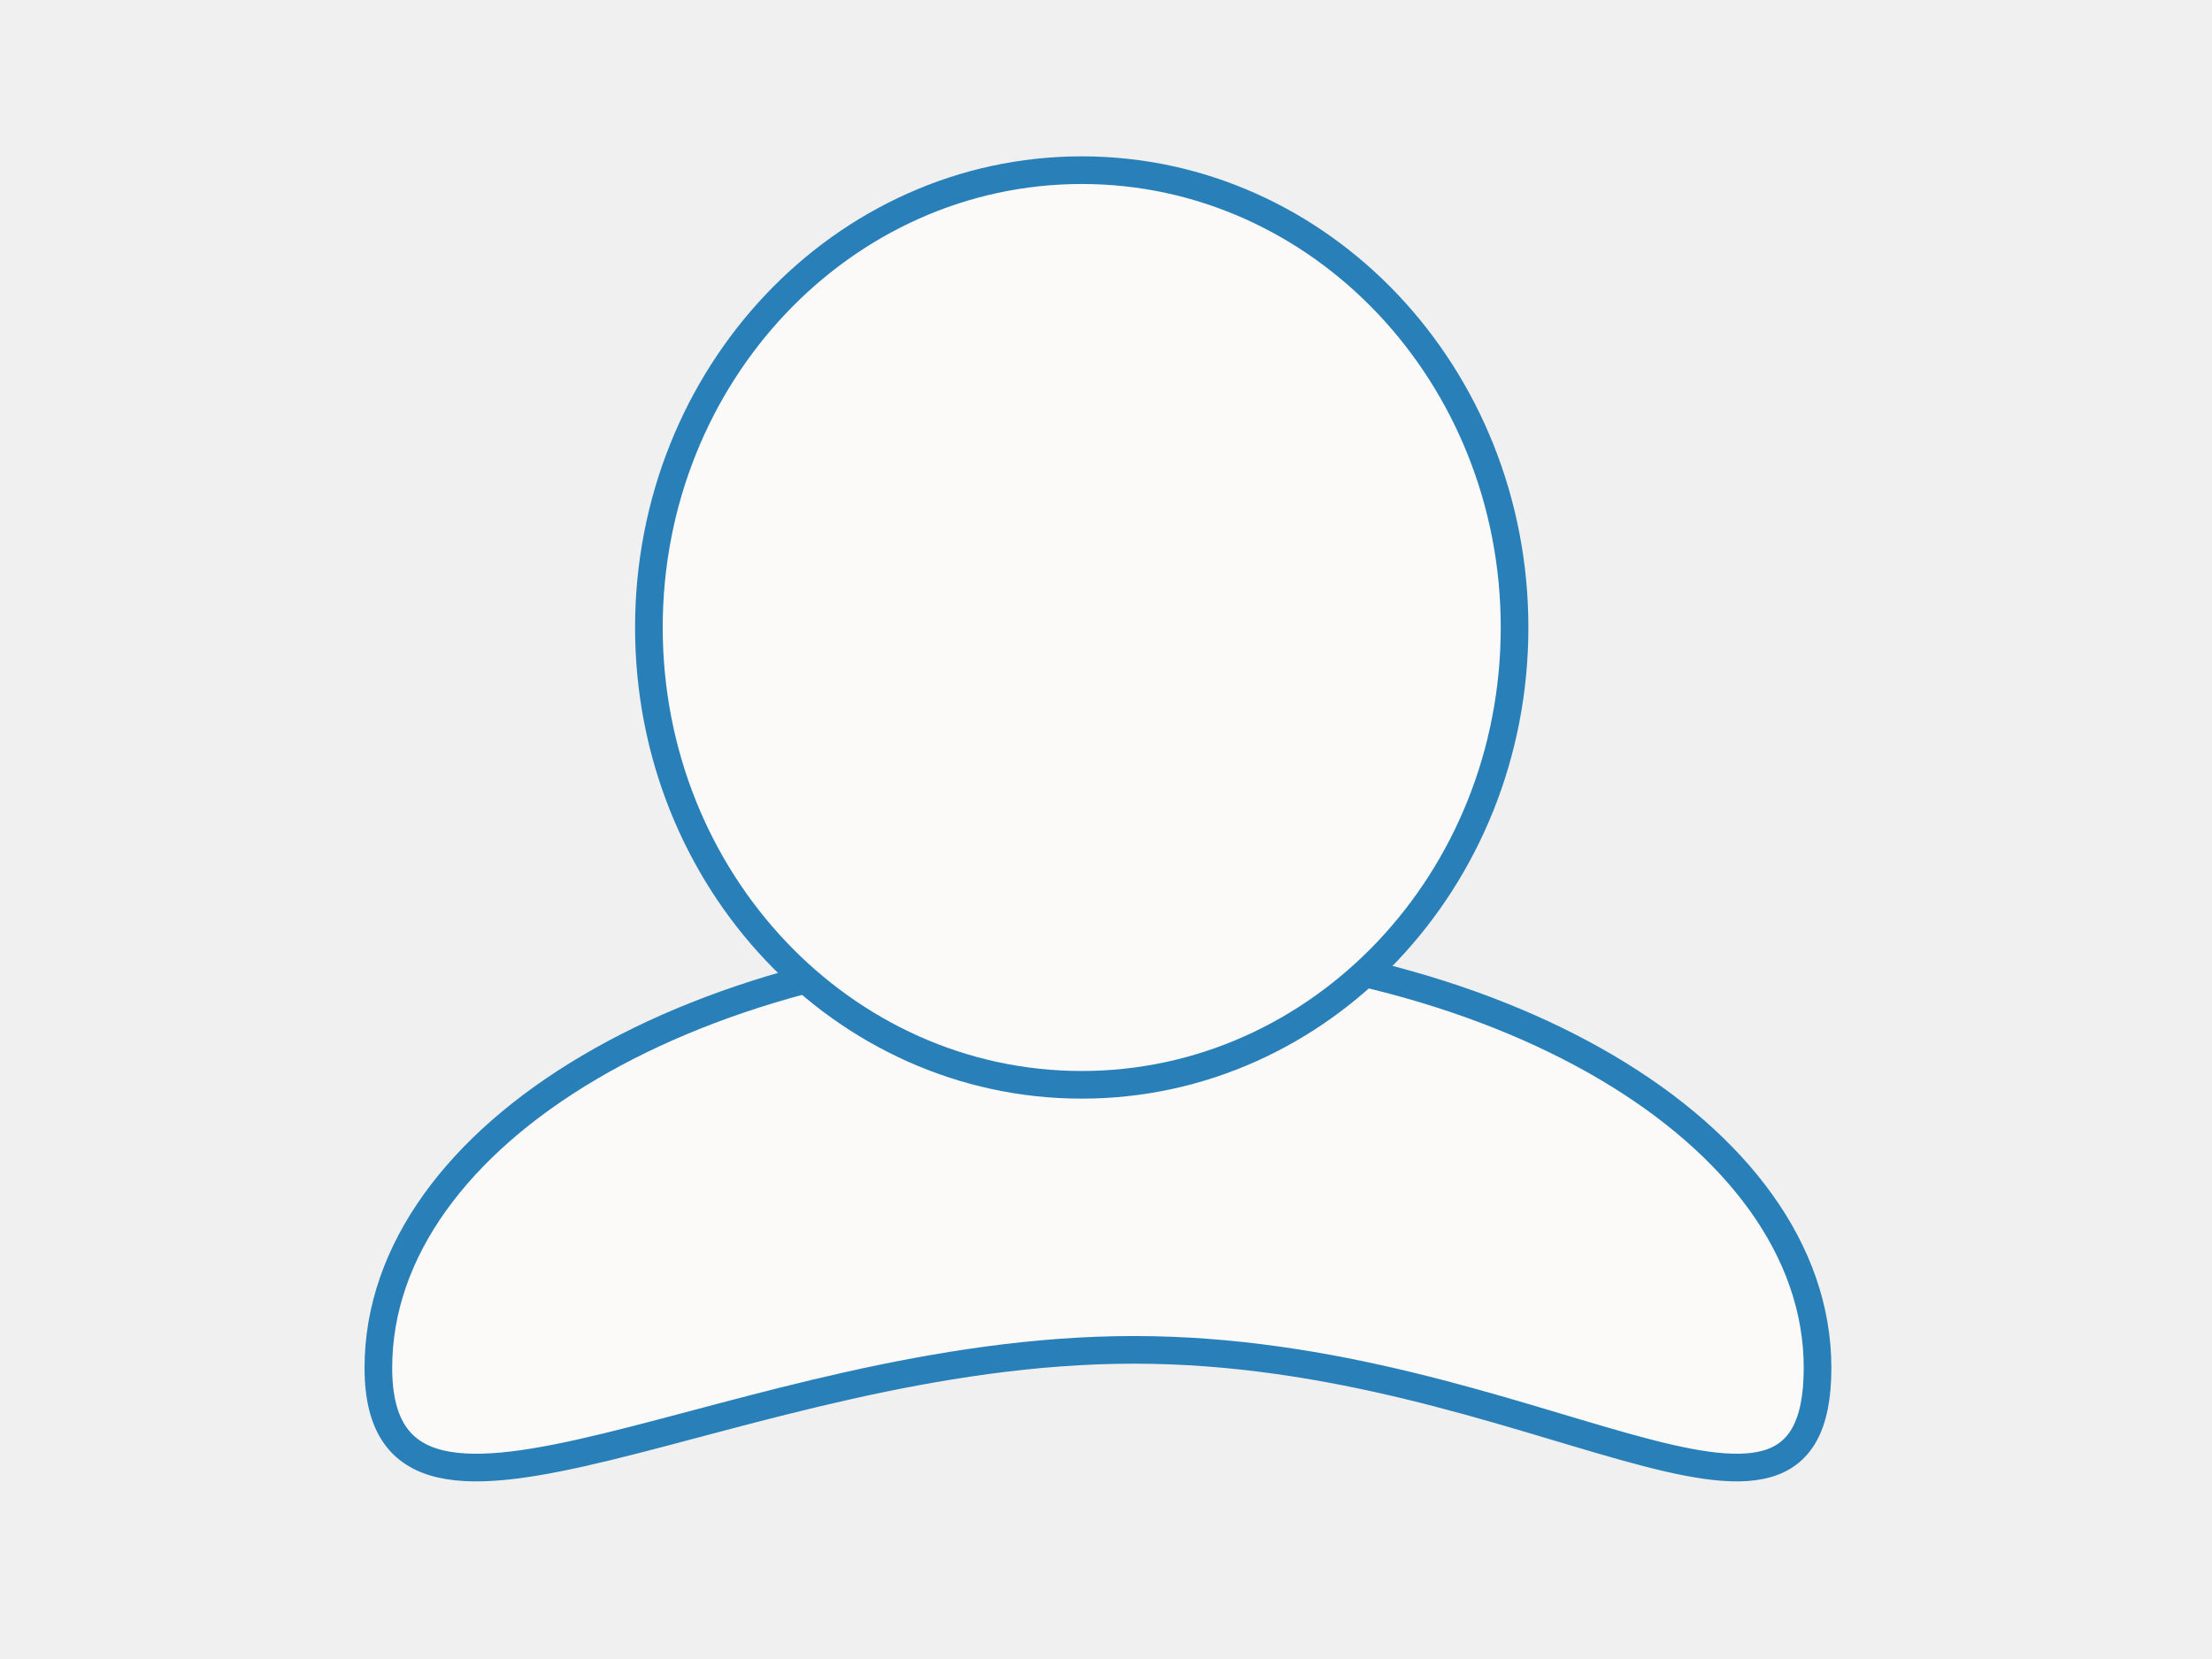
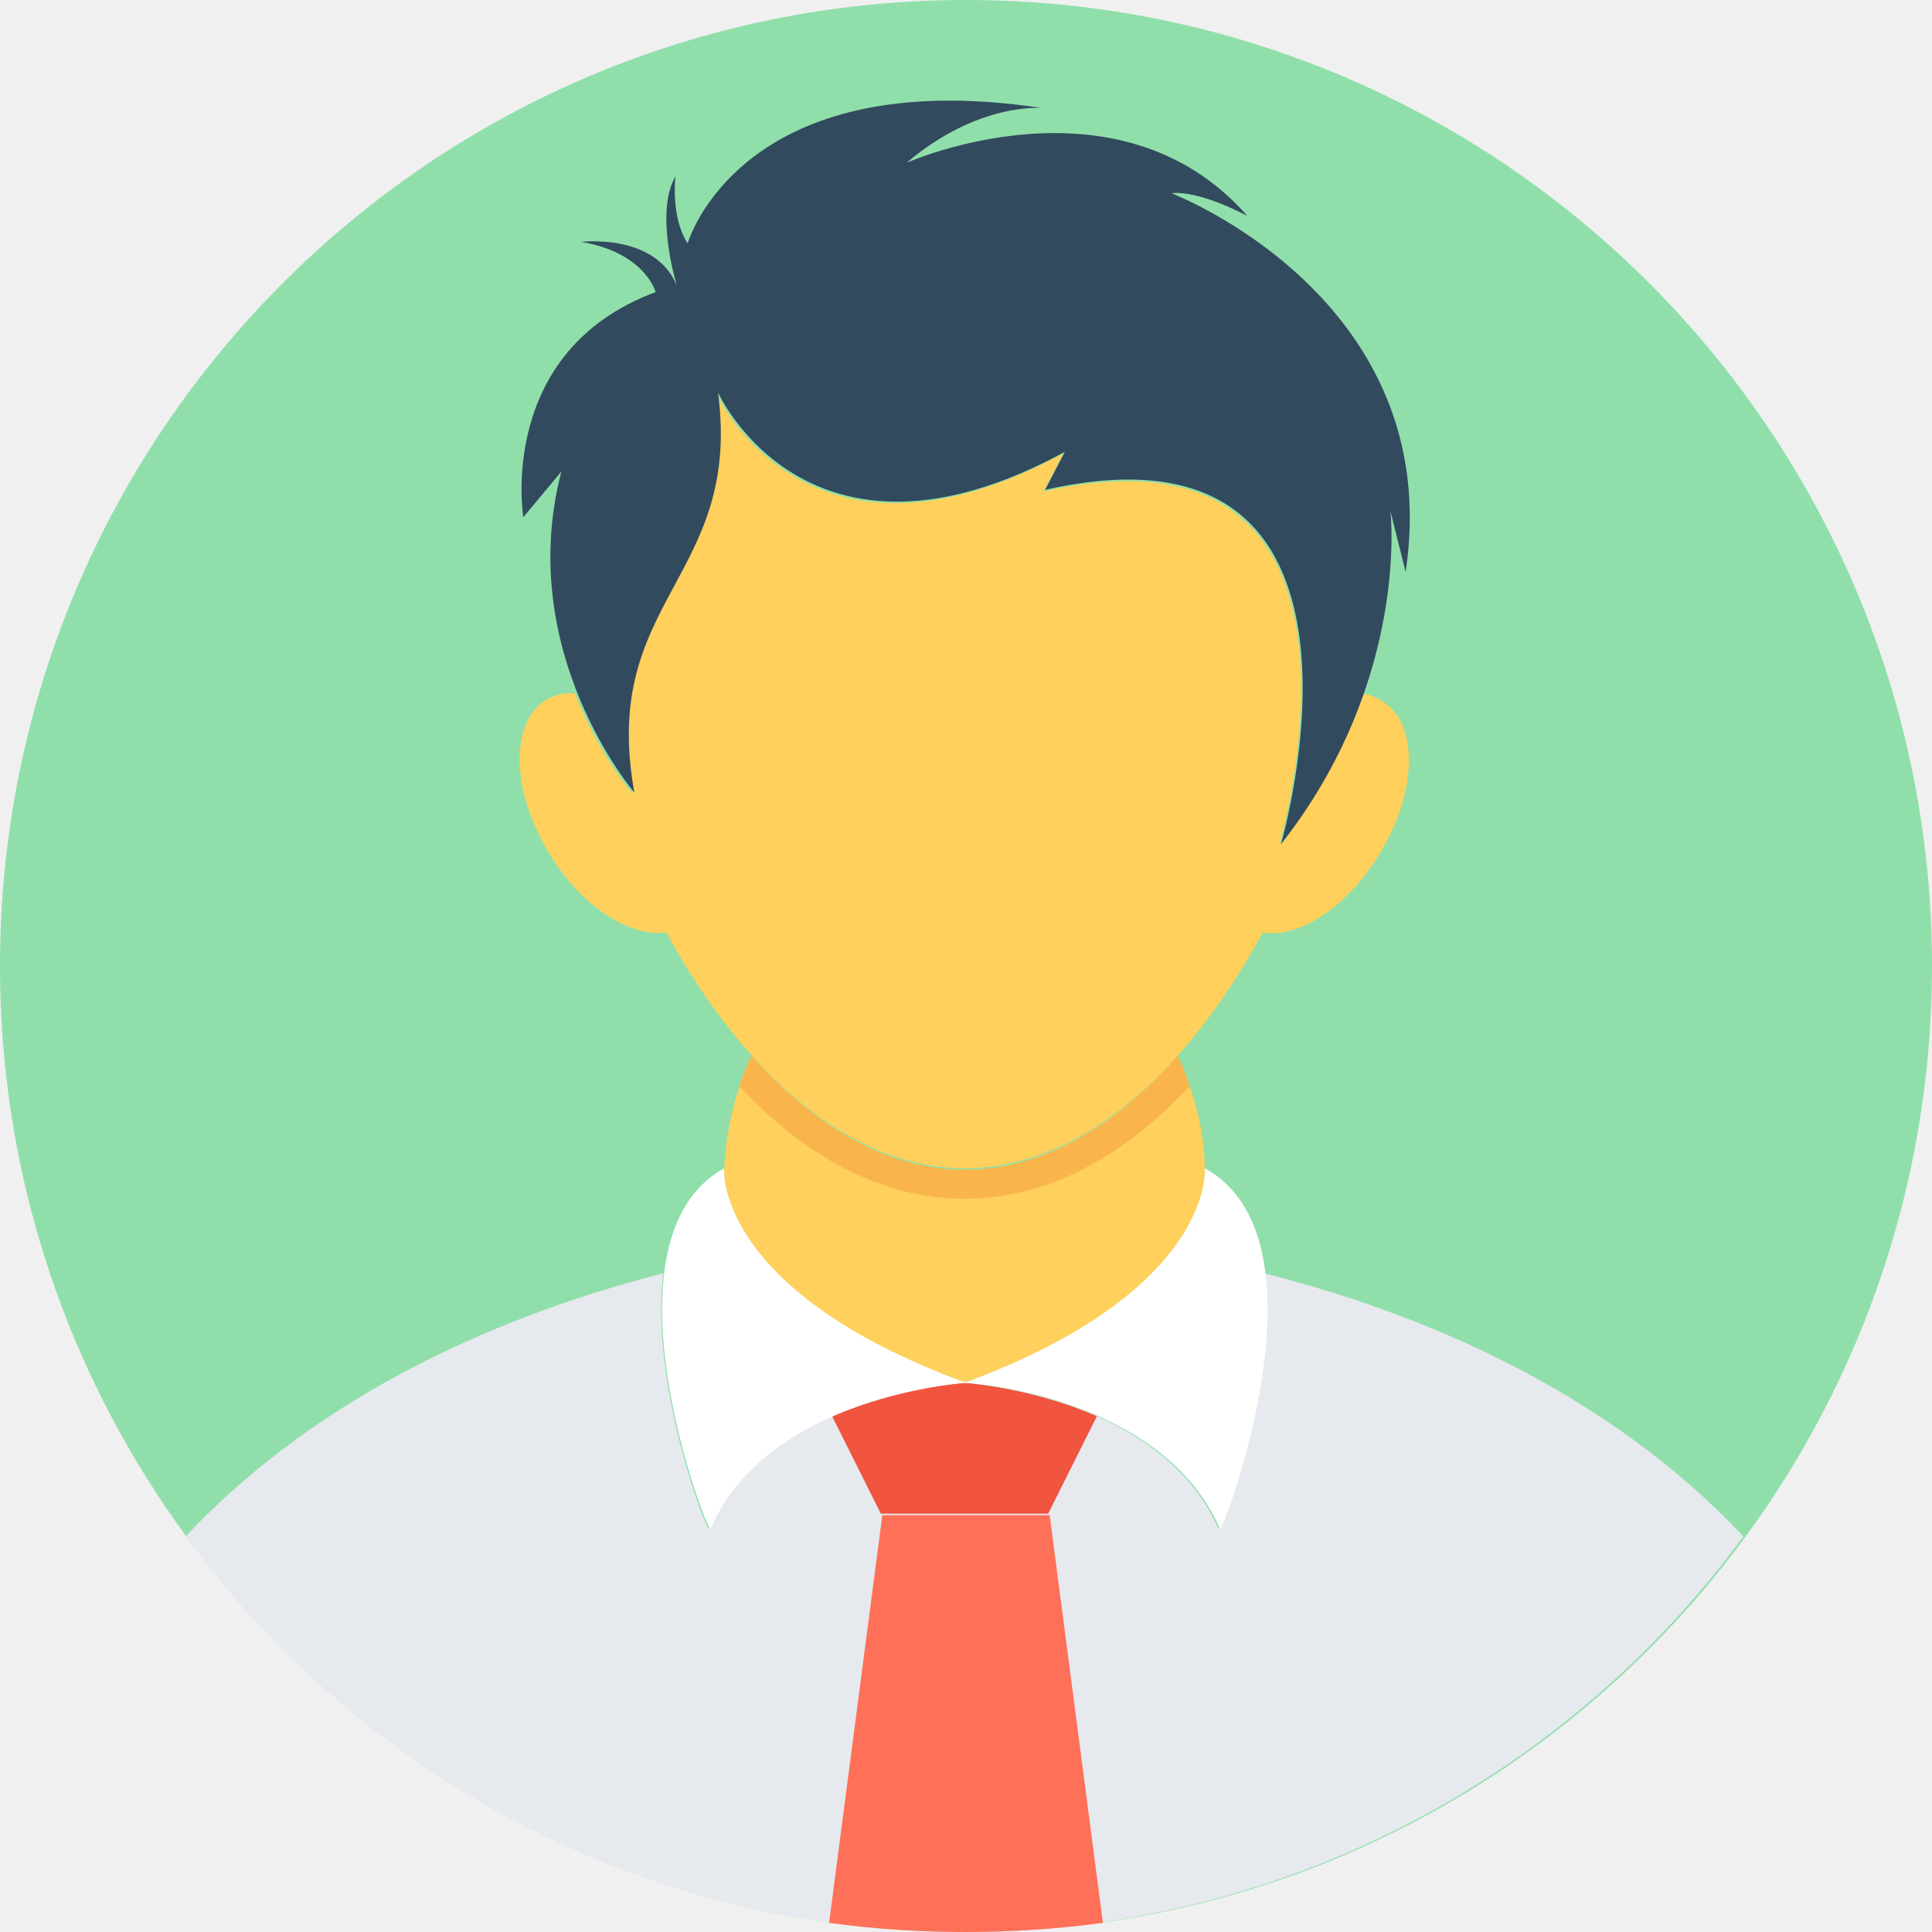
- <svg xmlns="http://www.w3.org/2000/svg" width="640" height="480">
+ <svg xmlns="http://www.w3.org/2000/svg" version="1.1" id="Layer_1" x="0px" y="0px" viewBox="0 0 508 508" style="enable-background:new 0 0 508 508;" xml:space="preserve">
+   <circle style="fill:#90DFAA;" cx="254" cy="254" r="254" />
  <g>
-     <g id="svg_1">
-       <path stroke="#2980b9" stroke-width="8" d="m525.873,395.744c0,67.862 -82.804,-5.191 -197.789,-5.191c-114.986,0 -218.61,73.053 -218.61,5.191c0,-67.861 93.214,-122.874 208.2,-122.874c114.985,0 208.199,55.013 208.199,122.874z" id="path641" fill-rule="evenodd" fill="#fcf9f9" />
-       <path stroke="#2980b9" d="m438.21,181.553c0,73.077 -56.069,132.317 -125.233,132.317c-69.164,0 -125.233,-59.24 -125.233,-132.317c0,-73.076 56.069,-132.317 125.233,-132.317c69.164,0 125.233,59.24 125.233,132.317z" id="path639" stroke-width="8" fill-rule="evenodd" fill="#fcf9f9" />
-     </g>
+     <path style="fill:#E6E9EE;" d="M255.2,363.2c-0.4,0-0.8,0.4-1.6,0.4c-0.4,0-0.8-0.4-1.6-0.4H255.2z" />
+     <path style="fill:#E6E9EE;" d="M458.4,404c-46,62.8-120.8,104-204.8,104S95.2,467.2,48.8,404c36-38.4,84.8-58.8,125.6-69.2   c-3.6,29.2,11.6,68.4,12,67.2c15.2-35.2,66.8-38.4,66.8-38.4s51.6,2.8,67.2,38.4c0.4,0.8,15.6-38,12-67.2   C373.6,345.2,422.4,365.6,458.4,404z" />
  </g>
+   <path style="fill:#FFD05B;" d="M316.8,308L316.8,308c0,5.2-3.2,32.8-61.6,55.2H252c-58.4-22.4-61.6-50-61.6-55.2l0,0  c0.4-10.4,2.8-20.8,7.2-30.4c16,18,35.2,30,56,30c20.4,0,40-11.6,56-30C314,287.2,316.8,297.6,316.8,308z" />
+   <path style="fill:#F1543F;" d="M288.4,372.4L275.6,398h-44l-12.8-25.6c17.6-7.6,34.8-8.8,34.8-8.8S271.2,364.8,288.4,372.4z" />
+   <path style="fill:#FF7058;" d="M218,505.6c11.6,1.6,23.6,2.4,36,2.4c12,0,24-0.8,36-2.4l-14-107.2h-44L218,505.6z" />
+   <g>
+     <path style="fill:#FFFFFF;" d="M316.8,307.2c0,0,2.8,32-63.2,56.4c0,0,51.6,2.8,67.2,38.4C321.2,403.6,351.2,326,316.8,307.2z" />
+     <path style="fill:#FFFFFF;" d="M190.4,307.2c-34,18.8-4.4,96-3.6,94.8c15.2-35.2,67.2-38.4,67.2-38.4   C187.6,339.2,190.4,307.2,190.4,307.2z" />
+   </g>
+   <path style="fill:#F9B54C;" d="M312.8,285.6c-16.8,18-36.8,29.6-59.2,29.6s-42.4-11.6-59.2-29.6c0.8-2.8,2-5.6,3.2-8  c16,18,35.2,30,56,30s40-11.6,56-30C310.8,280,312,282.8,312.8,285.6z" />
+   <path style="fill:#FFD05B;" d="M362.8,224.4c-8.4,14-21.2,22.4-30.8,20.8c-19.2,35.6-47.2,62-78.4,62s-59.2-26.8-78.4-62  c-9.6,1.2-22.4-6.8-30.8-20.8c-10-16.4-10.4-34.4-0.8-40.4c2.4-1.2,4.8-2,7.6-1.6c6.4,16.4,15.2,26.4,15.2,26.4  c-9.2-50.8,28.4-56.4,22-105.2c0,0,23.6,52.4,91.2,15.6l-5.2,10c94.4-21.2,62.8,90,62,92.8c10.8-13.6,17.6-27.2,21.6-39.6  c1.6,0,3.6,0.8,4.8,1.6C373.2,189.6,372.8,208,362.8,224.4z" />
+   <path style="fill:#324A5E;" d="M308,50.8c7.6-0.8,20,6,20,6c-34-38.8-89.6-14-89.6-14c18.8-16,35.6-14.4,35.6-14.4  c-79.6-12-93.2,35.6-93.2,35.6c-3.6-5.6-3.6-13.6-3.2-17.6C172,56,178,75.2,178,75.2c-5.6-14-25.2-11.6-25.2-11.6  c16.8,2.8,19.6,13.2,19.6,13.2c-42,15.6-34.8,59.2-34.8,59.2l10-12c-12.4,47.6,19.2,84.4,19.2,84.4c-9.2-50.8,28.4-56.4,22-105.2  c0,0,23.6,52.4,91.2,15.6l-5.2,10c95.6-21.6,62,93.2,62,93.2c34-43.2,28.8-87.6,28.8-87.6l4,16C380.4,78.4,308,50.8,308,50.8z" />
+   <g>
+ </g>
+   <g>
+ </g>
+   <g>
+ </g>
+   <g>
+ </g>
+   <g>
+ </g>
+   <g>
+ </g>
+   <g>
+ </g>
+   <g>
+ </g>
+   <g>
+ </g>
+   <g>
+ </g>
+   <g>
+ </g>
+   <g>
+ </g>
+   <g>
+ </g>
+   <g>
+ </g>
+   <g>
+ </g>
</svg>
